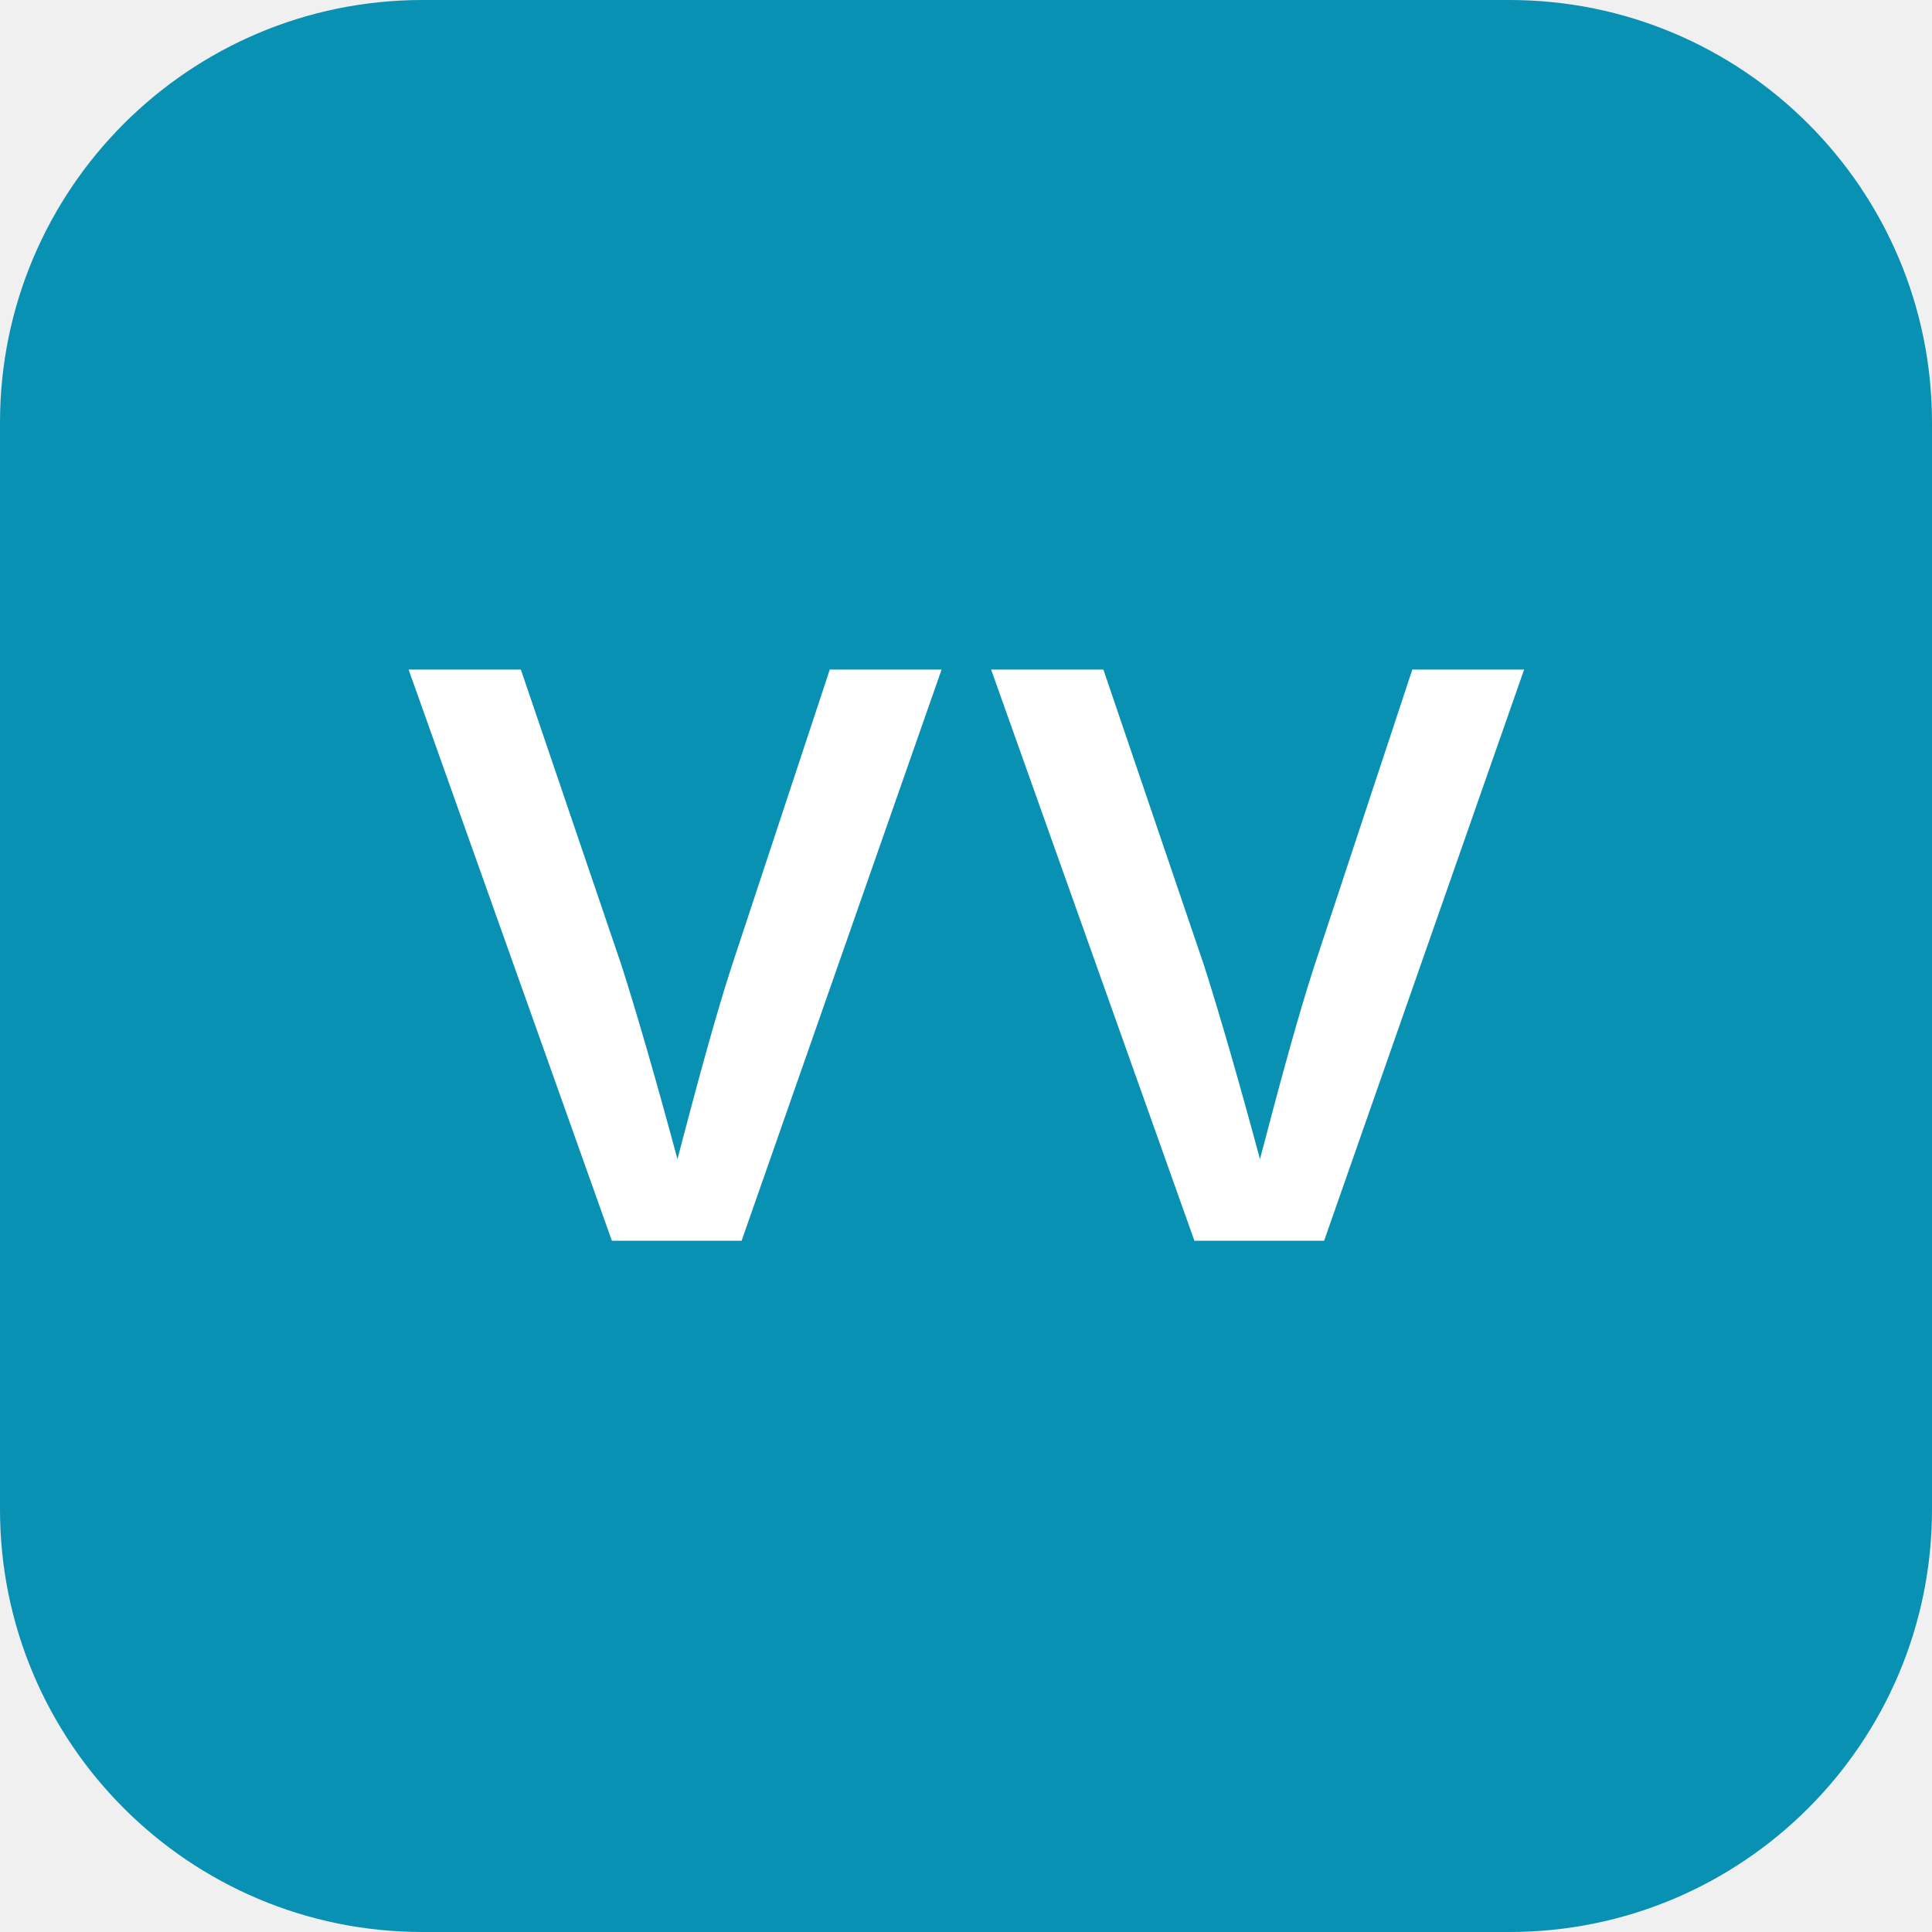
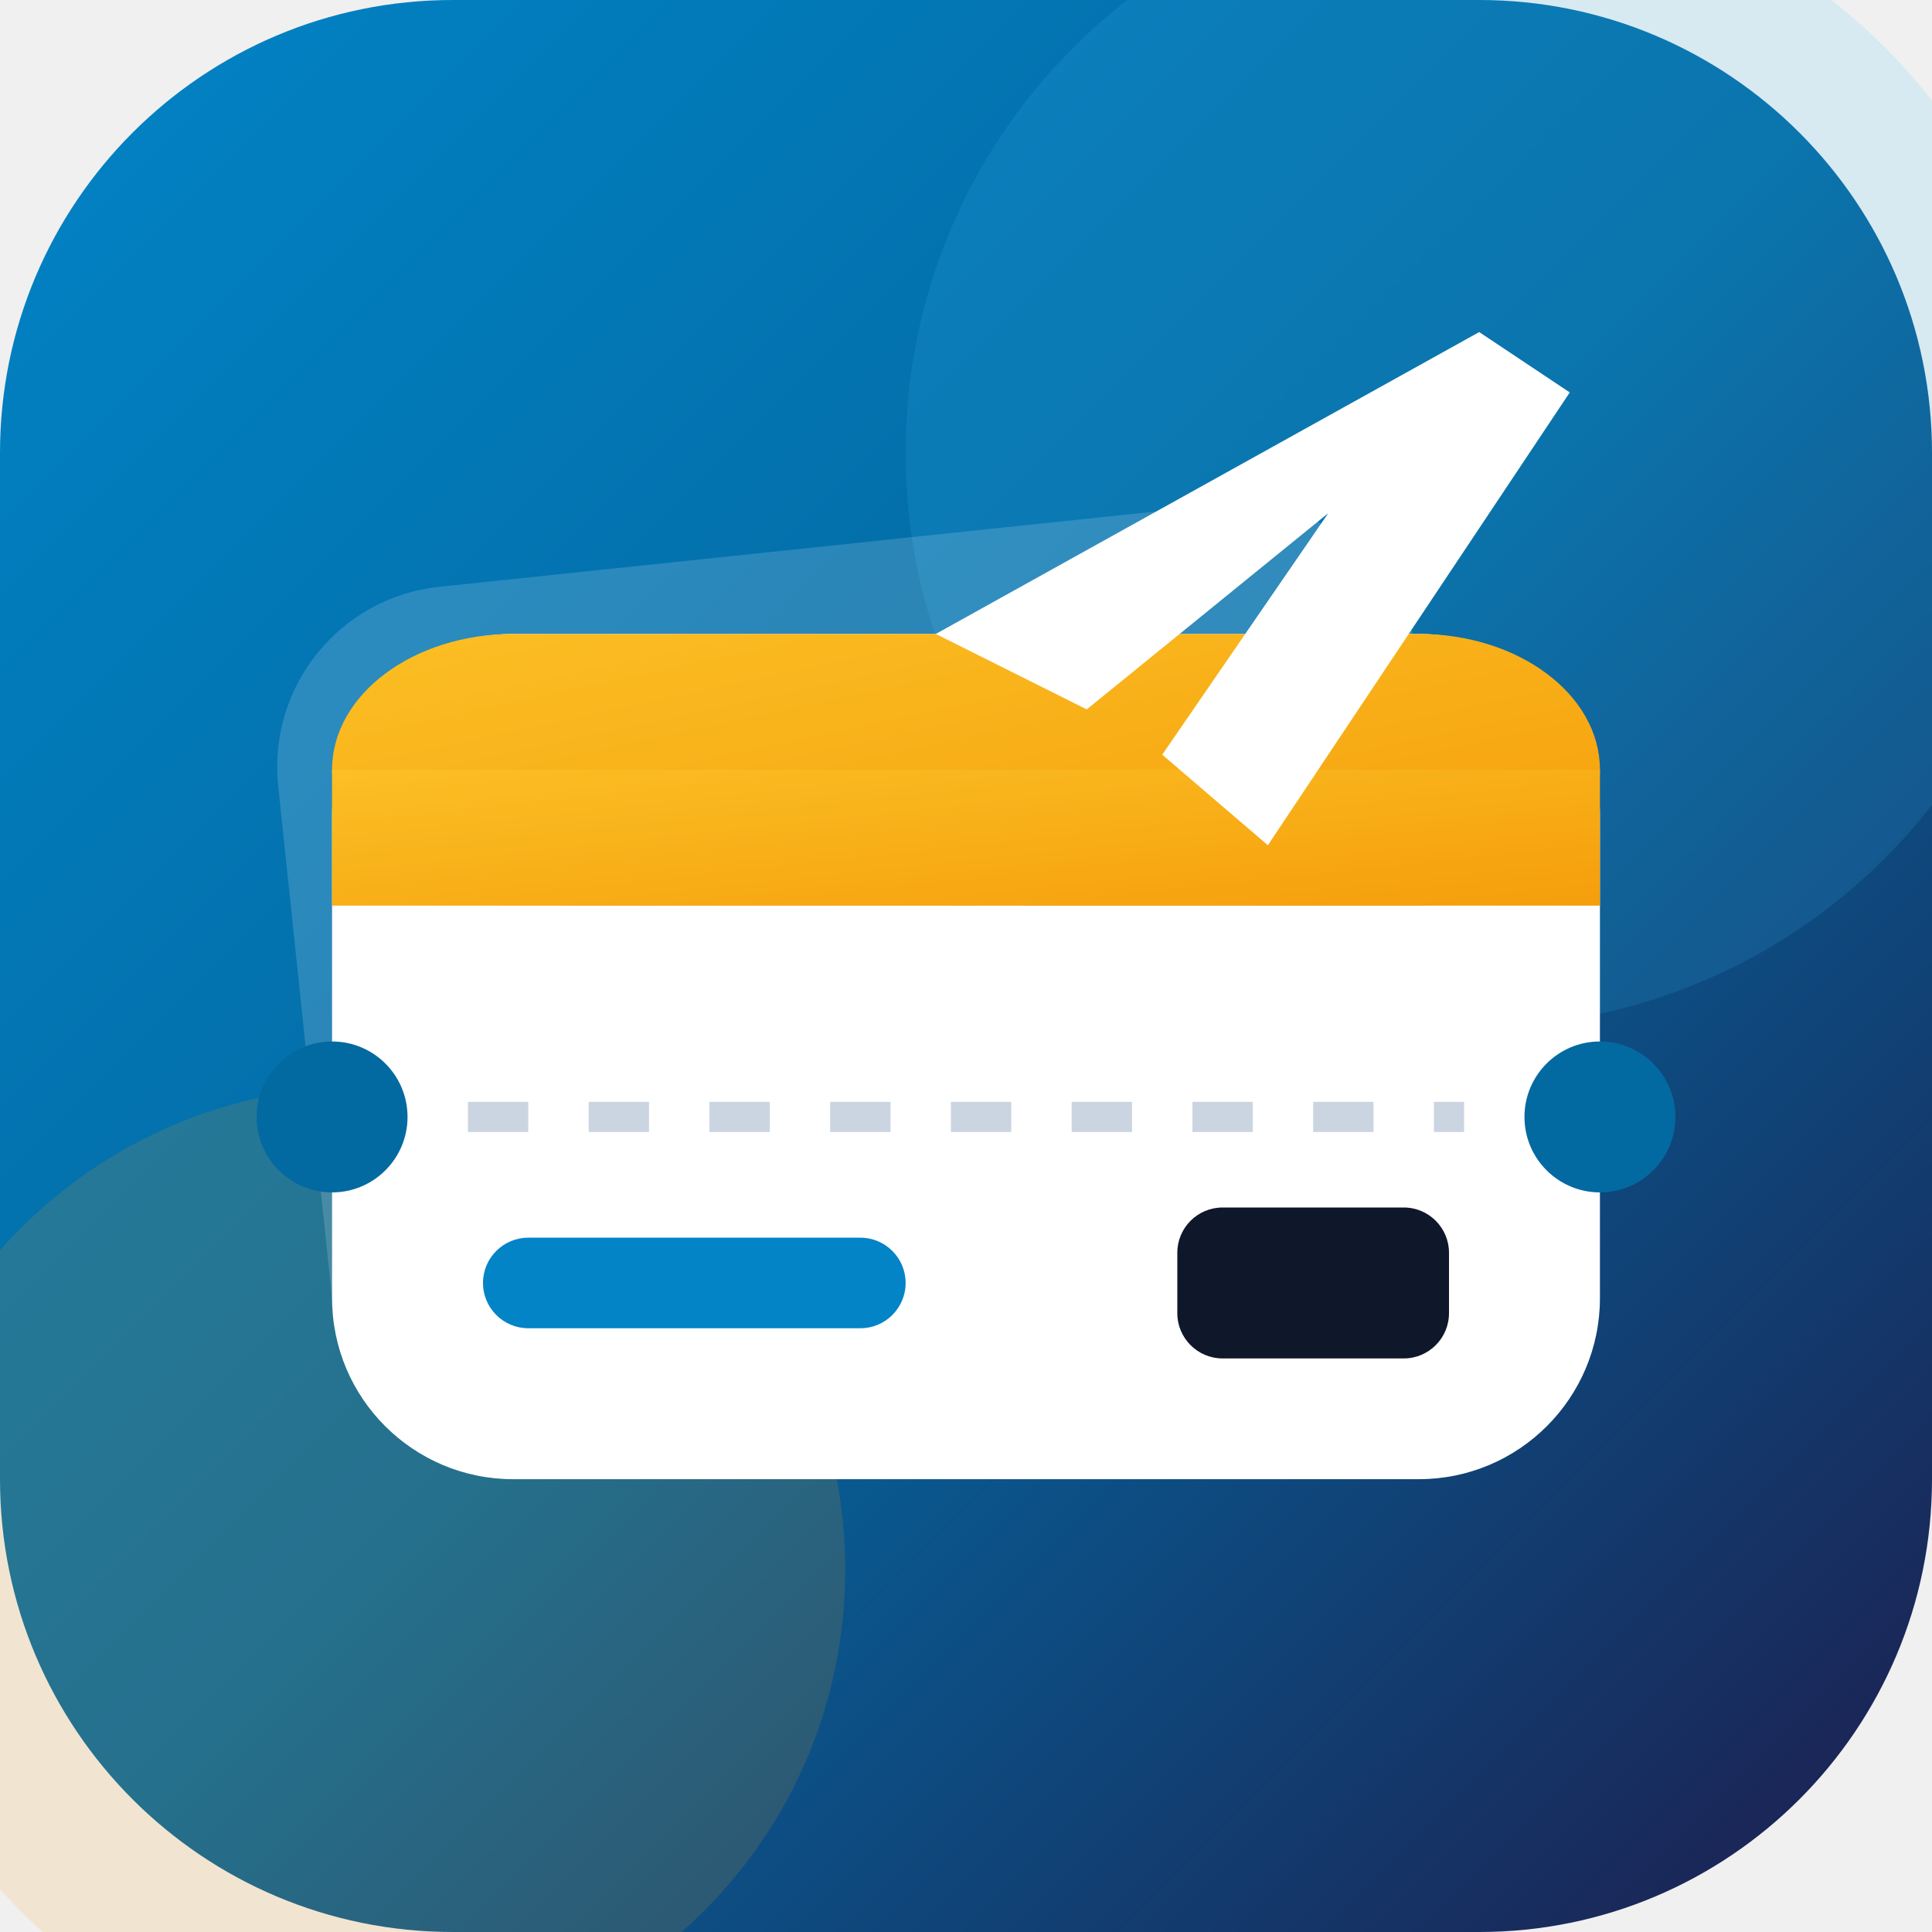
- <svg xmlns="http://www.w3.org/2000/svg" viewBox="0 0 64 64">
-   <rect width="64" height="64" rx="14" fill="#0891b2" />
-   <text x="32" y="32" dy="0.35em" text-anchor="middle" font-family="ui-sans-serif, system-ui, -apple-system, sans-serif" font-size="26" font-weight="600" fill="#ffffff">VV</text>
+ <svg xmlns="http://www.w3.org/2000/svg" viewBox="0 0 128 128">
+   <defs>
+     <linearGradient id="bgGrad" x1="0%" y1="0%" x2="100%" y2="100%">
+       <stop offset="0%" stop-color="#0284c7" />
+       <stop offset="50%" stop-color="#0369a1" />
+       <stop offset="100%" stop-color="#1e1b4b" />
+     </linearGradient>
+     <linearGradient id="goldGrad" x1="0%" y1="0%" x2="100%" y2="100%">
+       <stop offset="0%" stop-color="#fbbf24" />
+       <stop offset="100%" stop-color="#f59e0b" />
+     </linearGradient>
+   </defs>
+   <rect width="128" height="128" rx="30" fill="url(#bgGrad)" />
+   <circle cx="98" cy="30" r="38" fill="#38bdf8" opacity="0.14" />
+   <circle cx="24" cy="104" r="32" fill="#f59e0b" opacity="0.14" />
+   <rect x="20" y="36" width="76" height="58" rx="12" fill="#ffffff" opacity="0.16" transform="rotate(-6 58 65)" />
+   <rect x="22" y="42" width="84" height="56" rx="12" fill="#ffffff" />
+   <rect x="22" y="42" width="84" height="18" rx="12" fill="url(#goldGrad)" />
+   <rect x="22" y="51" width="84" height="9" fill="url(#goldGrad)" />
+   <circle cx="22" cy="74" r="5" fill="#0369a1" />
+   <circle cx="106" cy="74" r="5" fill="#0369a1" />
+   <line x1="31" y1="74" x2="97" y2="74" stroke="#cbd5e1" stroke-width="2" stroke-dasharray="4 4" />
+   <rect x="32" y="82" width="28" height="6" rx="3" fill="#0284c7" />
+   <rect x="78" y="80" width="18" height="10" rx="3" fill="#0f172a" />
+   <path d="M98 22 L62 42 L72 47 L88 34 L77 50 L84 56 L104 26 Z" fill="#ffffff" />
</svg>
